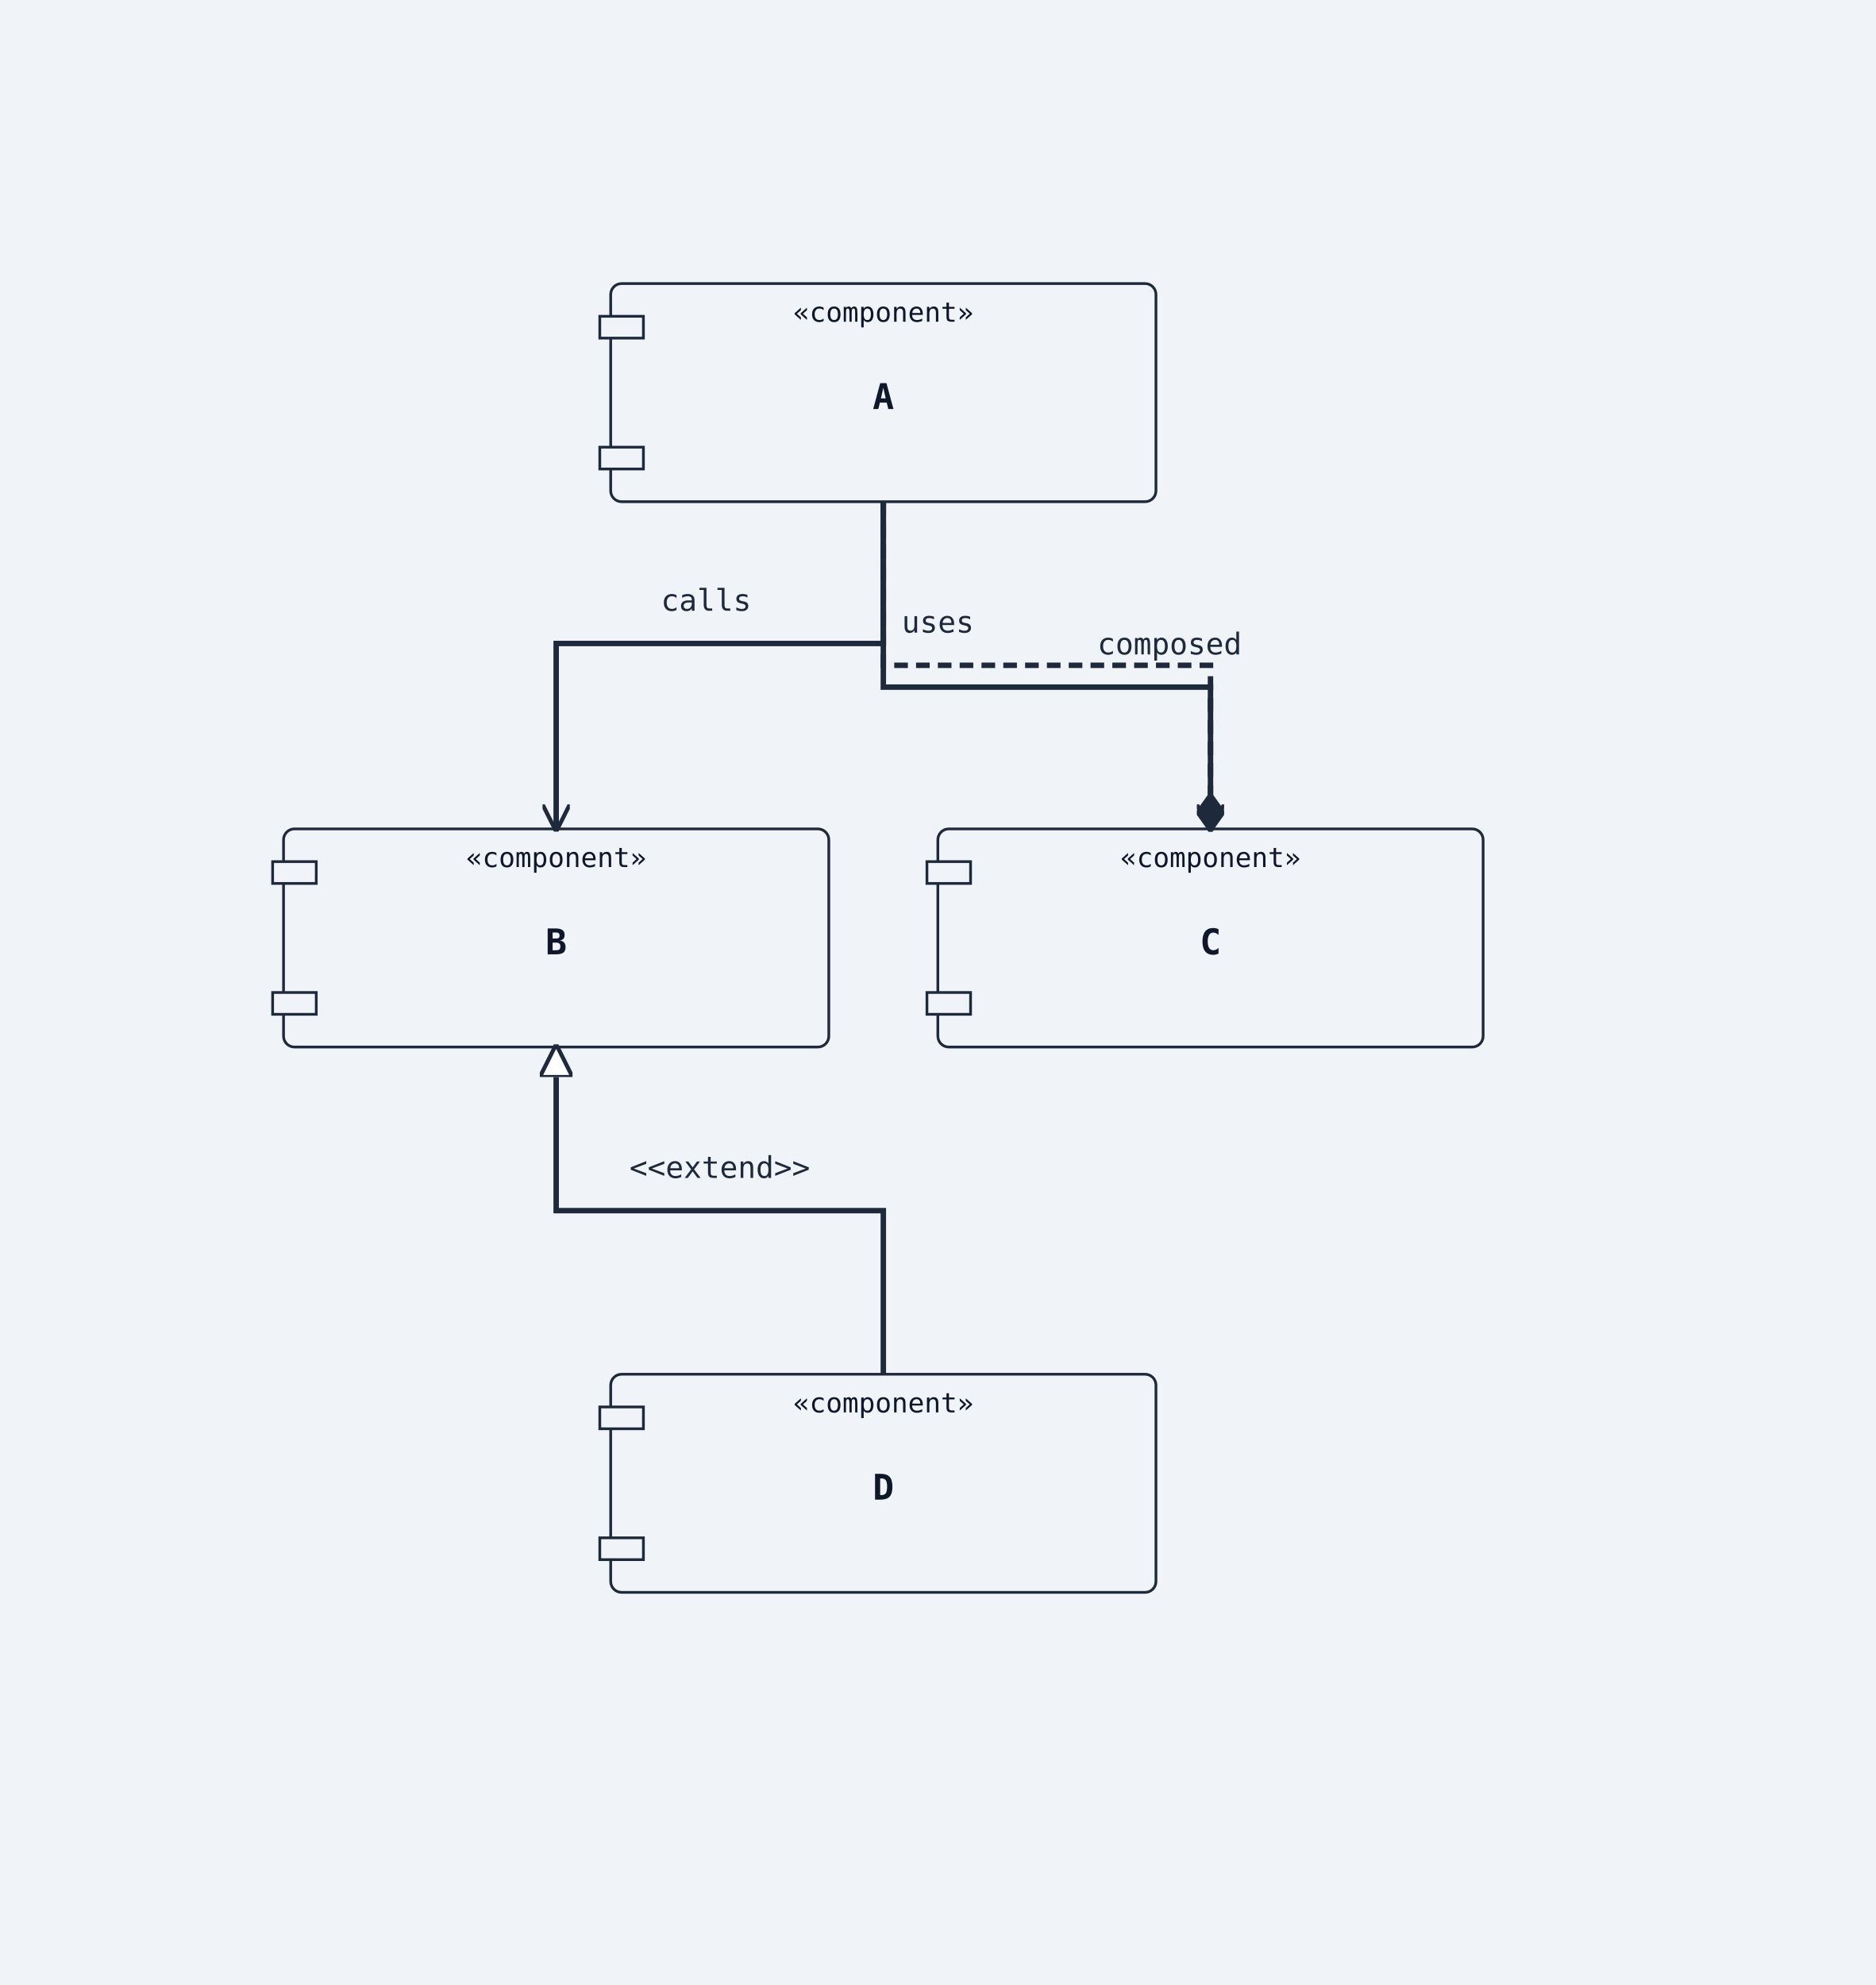
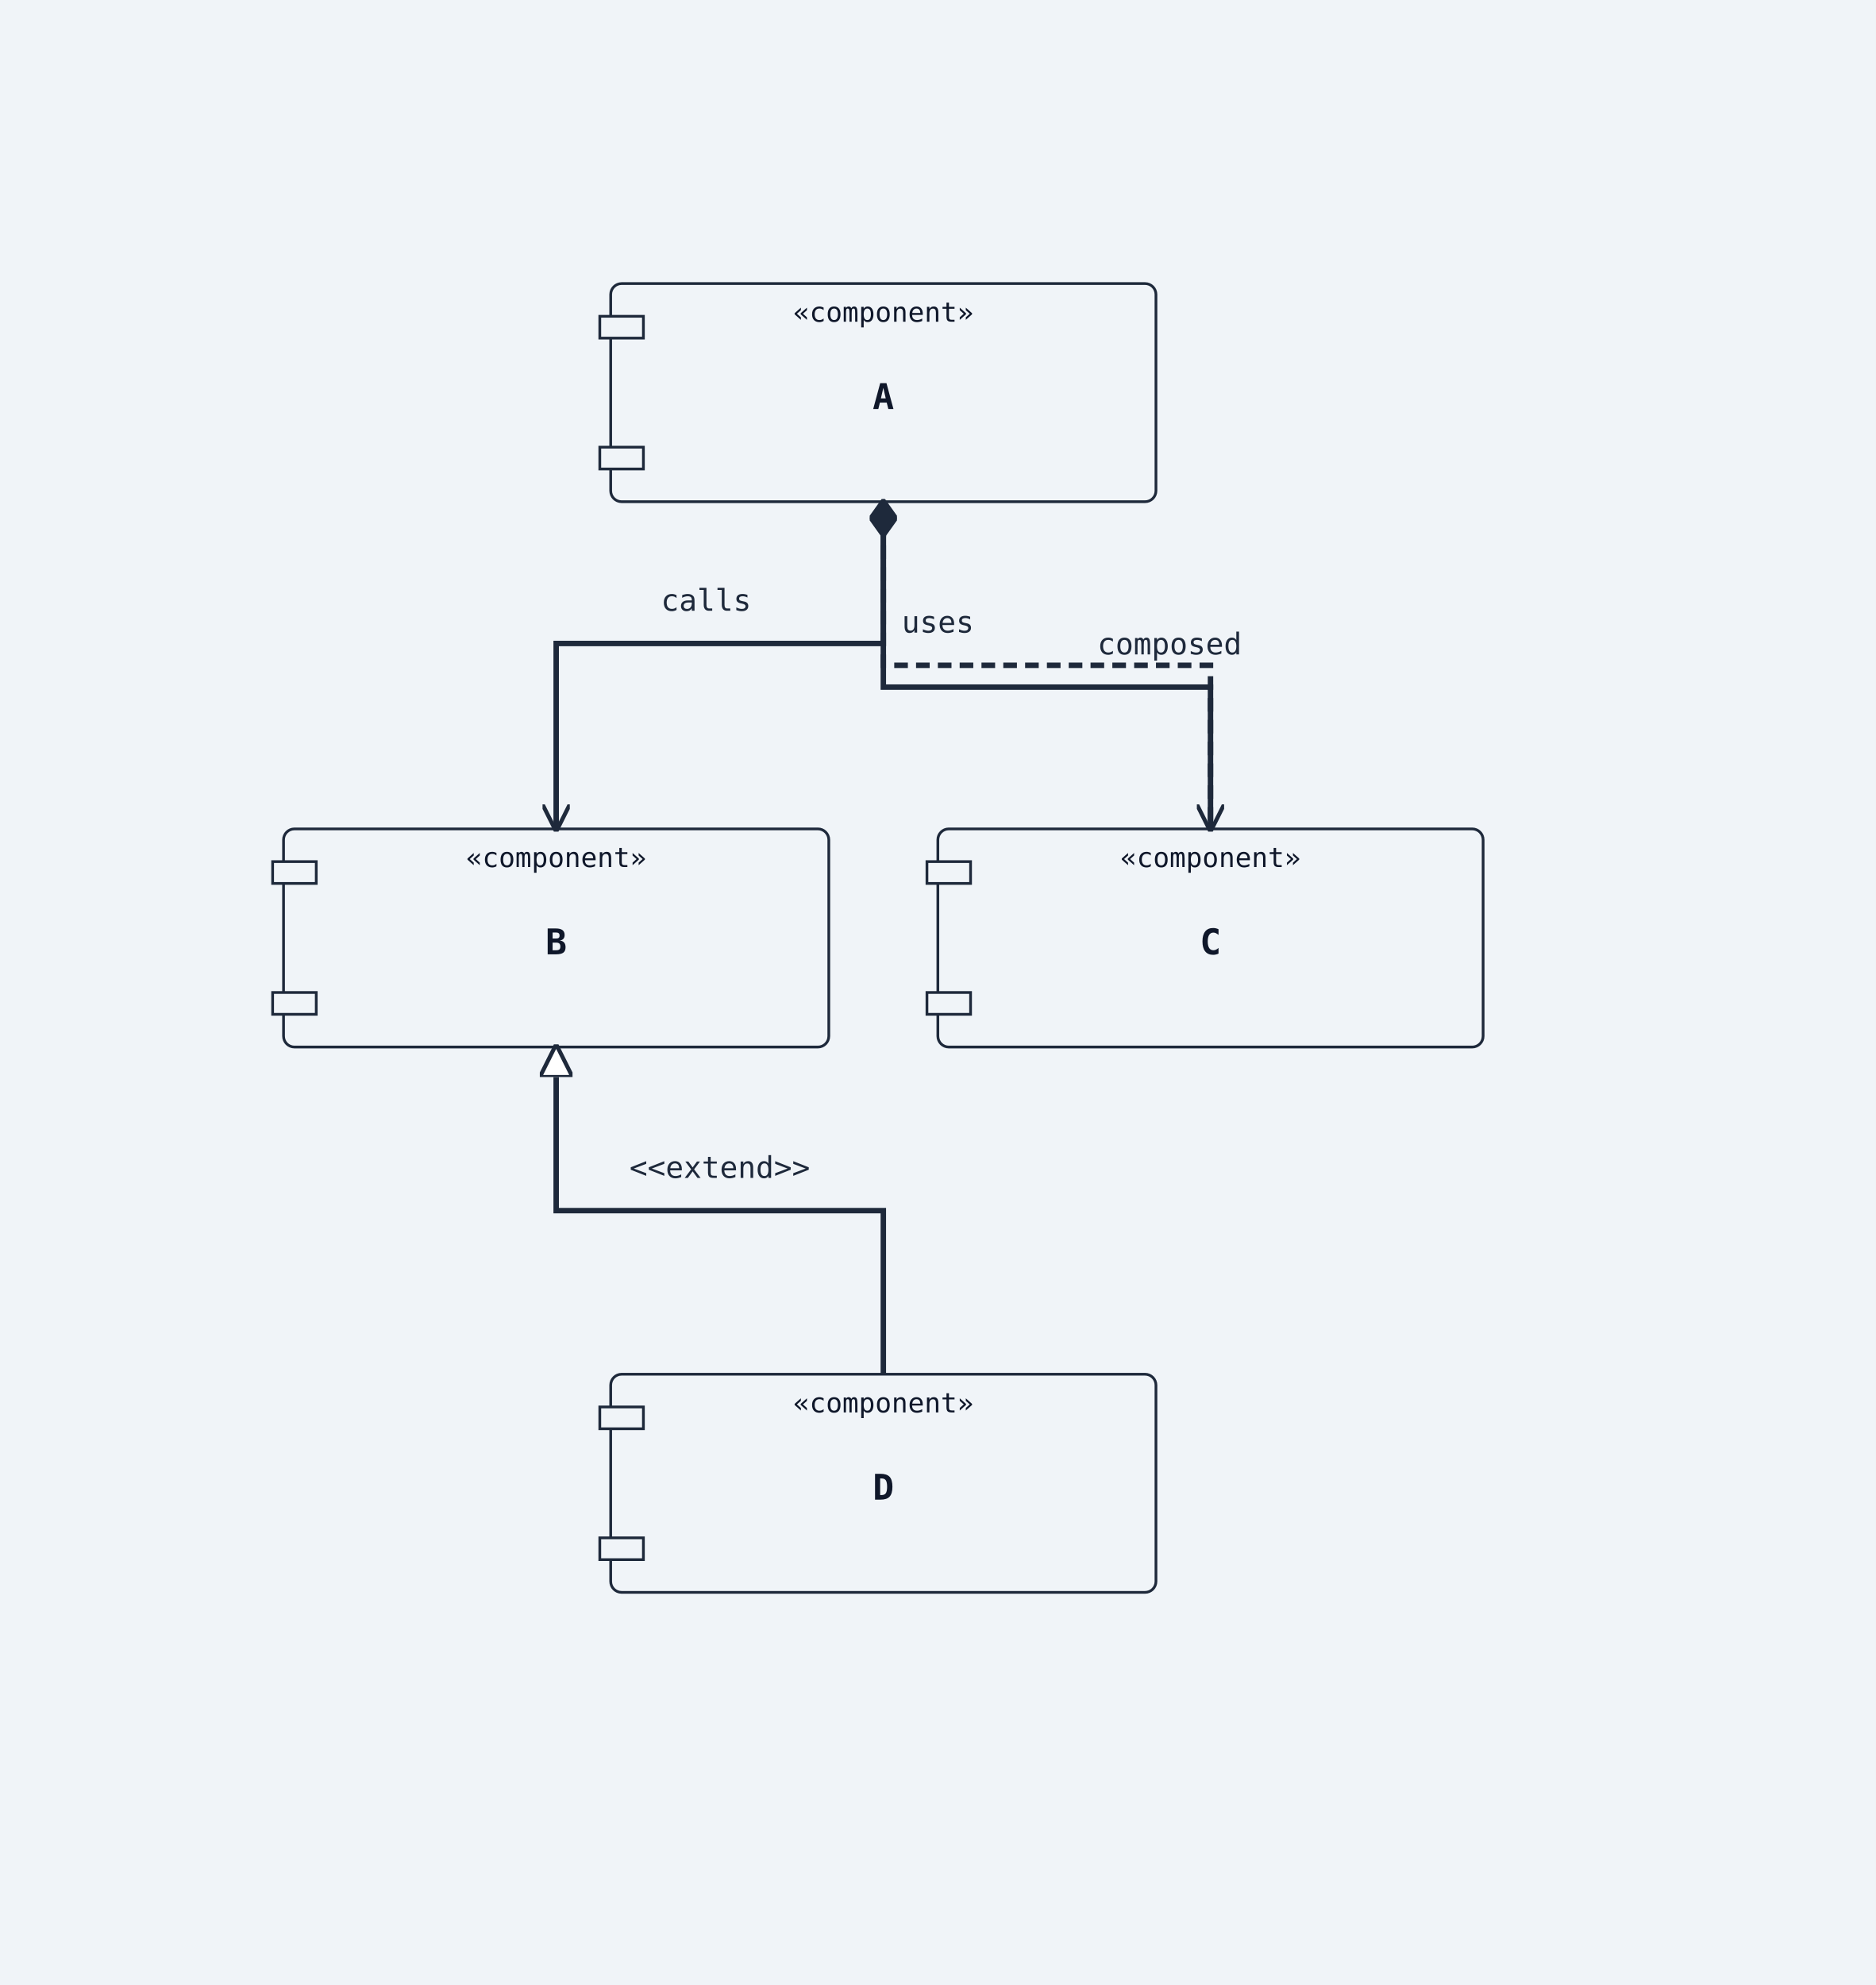
<svg xmlns="http://www.w3.org/2000/svg" width="688" height="728" viewBox="0 0 688 728">
  <rect width="100%" height="100%" fill="#f0f4f8" />
  <defs>
    <marker id="arrow-open" viewBox="0 0 10 10" refX="9" refY="5" markerWidth="10" markerHeight="10" markerUnits="userSpaceOnUse" orient="auto-start-reverse">
      <path d="M0,0 L10,5 L0,10" fill="none" stroke="#1e293b" stroke-width="1.5" />
    </marker>
    <marker id="arrow-triangle" viewBox="0 0 12 12" refX="11" refY="6" markerWidth="12" markerHeight="12" markerUnits="userSpaceOnUse" orient="auto-start-reverse">
      <polygon points="0,0 12,6 0,12" fill="#ffffff" stroke="#1e293b" stroke-width="1.5" fill-rule="nonzero" />
    </marker>
    <marker id="arrow-diamond-filled" viewBox="0 0 14 10" refX="13" refY="5" markerWidth="14" markerHeight="10" markerUnits="userSpaceOnUse" orient="auto-start-reverse">
      <path d="M0,5 L7,0 L14,5 L7,10 z" fill="#1e293b" stroke="#1e293b" stroke-width="1" />
    </marker>
    <marker id="arrow-diamond-open" viewBox="0 0 14 10" refX="13" refY="5" markerWidth="14" markerHeight="10" markerUnits="userSpaceOnUse" orient="auto-start-reverse">
      <path d="M0,5 L7,0 L14,5 L7,10 z" fill="#ffffff" stroke="#1e293b" stroke-width="1" />
    </marker>
  </defs>
  <rect class="uml-node uml-component" data-uml-kind="component" x="224" y="104" width="200" height="80" rx="4" ry="4" fill="#f0f4f8" stroke="#1e293b" stroke-width="1" />
  <rect x="220" y="116" width="16" height="8" fill="#f0f4f8" stroke="#1e293b" stroke-width="1" />
  <rect x="220" y="164" width="16" height="8" fill="#f0f4f8" stroke="#1e293b" stroke-width="1" />
  <text x="324" y="150" text-anchor="middle" font-family="monospace" font-size="13" font-weight="600" fill="#0f172a">A</text>
  <text x="324" y="118" text-anchor="middle" font-family="monospace" font-size="10" fill="#0f172a">«component»</text>
  <rect class="uml-node uml-component" data-uml-kind="component" x="104" y="304" width="200" height="80" rx="4" ry="4" fill="#f0f4f8" stroke="#1e293b" stroke-width="1" />
  <rect x="100" y="316" width="16" height="8" fill="#f0f4f8" stroke="#1e293b" stroke-width="1" />
  <rect x="100" y="364" width="16" height="8" fill="#f0f4f8" stroke="#1e293b" stroke-width="1" />
  <text x="204" y="350" text-anchor="middle" font-family="monospace" font-size="13" font-weight="600" fill="#0f172a">B</text>
  <text x="204" y="318" text-anchor="middle" font-family="monospace" font-size="10" fill="#0f172a">«component»</text>
  <rect class="uml-node uml-component" data-uml-kind="component" x="344" y="304" width="200" height="80" rx="4" ry="4" fill="#f0f4f8" stroke="#1e293b" stroke-width="1" />
  <rect x="340" y="316" width="16" height="8" fill="#f0f4f8" stroke="#1e293b" stroke-width="1" />
  <rect x="340" y="364" width="16" height="8" fill="#f0f4f8" stroke="#1e293b" stroke-width="1" />
  <text x="444" y="350" text-anchor="middle" font-family="monospace" font-size="13" font-weight="600" fill="#0f172a">C</text>
  <text x="444" y="318" text-anchor="middle" font-family="monospace" font-size="10" fill="#0f172a">«component»</text>
  <rect class="uml-node uml-component" data-uml-kind="component" x="224" y="504" width="200" height="80" rx="4" ry="4" fill="#f0f4f8" stroke="#1e293b" stroke-width="1" />
  <rect x="220" y="516" width="16" height="8" fill="#f0f4f8" stroke="#1e293b" stroke-width="1" />
  <rect x="220" y="564" width="16" height="8" fill="#f0f4f8" stroke="#1e293b" stroke-width="1" />
  <text x="324" y="550" text-anchor="middle" font-family="monospace" font-size="13" font-weight="600" fill="#0f172a">D</text>
  <text x="324" y="518" text-anchor="middle" font-family="monospace" font-size="10" fill="#0f172a">«component»</text>
  <polyline class="uml-relation" data-uml-from="A" data-uml-to="B" data-uml-arrow="--&gt;" points="324,184 324,236 204,236 204,304" fill="none" stroke="#1e293b" stroke-width="2" marker-end="url(#arrow-open)" />
  <polyline class="uml-relation" data-uml-from="A" data-uml-to="C" data-uml-arrow="..&gt;" points="324,184 324,244 444,244 444,304" fill="none" stroke="#1e293b" stroke-width="2" stroke-dasharray="5 3" data-uml-relation-style="dashed" marker-end="url(#arrow-open)" />
  <polyline class="uml-relation" data-uml-from="B" data-uml-to="D" data-uml-arrow="&lt;|--" points="204,384 204,444 324,444 324,504" fill="none" stroke="#1e293b" stroke-width="2" marker-start="url(#arrow-triangle)" />
-   <polyline class="uml-relation" data-uml-from="C" data-uml-to="A" data-uml-arrow="--*" points="324,184 324,252 444,252 444,304" fill="none" stroke="#1e293b" stroke-width="2" marker-end="url(#arrow-diamond-filled)" />
+   <polyline class="uml-relation" data-uml-from="C" data-uml-to="A" data-uml-arrow="--*" points="444,304 444,252 324,252 324,184" fill="none" stroke="#1e293b" stroke-width="2" marker-end="url(#arrow-diamond-filled)" />
  <text x="259" y="224" text-anchor="middle" font-family="monospace" font-size="11" fill="#1e293b">calls</text>
  <text x="344" y="232" text-anchor="middle" font-family="monospace" font-size="11" fill="#1e293b">uses</text>
  <text x="264" y="432" text-anchor="middle" font-family="monospace" font-size="11" fill="#1e293b">&lt;&lt;extend&gt;&gt;</text>
  <text x="429" y="240" text-anchor="middle" font-family="monospace" font-size="11" fill="#1e293b">composed</text>
</svg>
